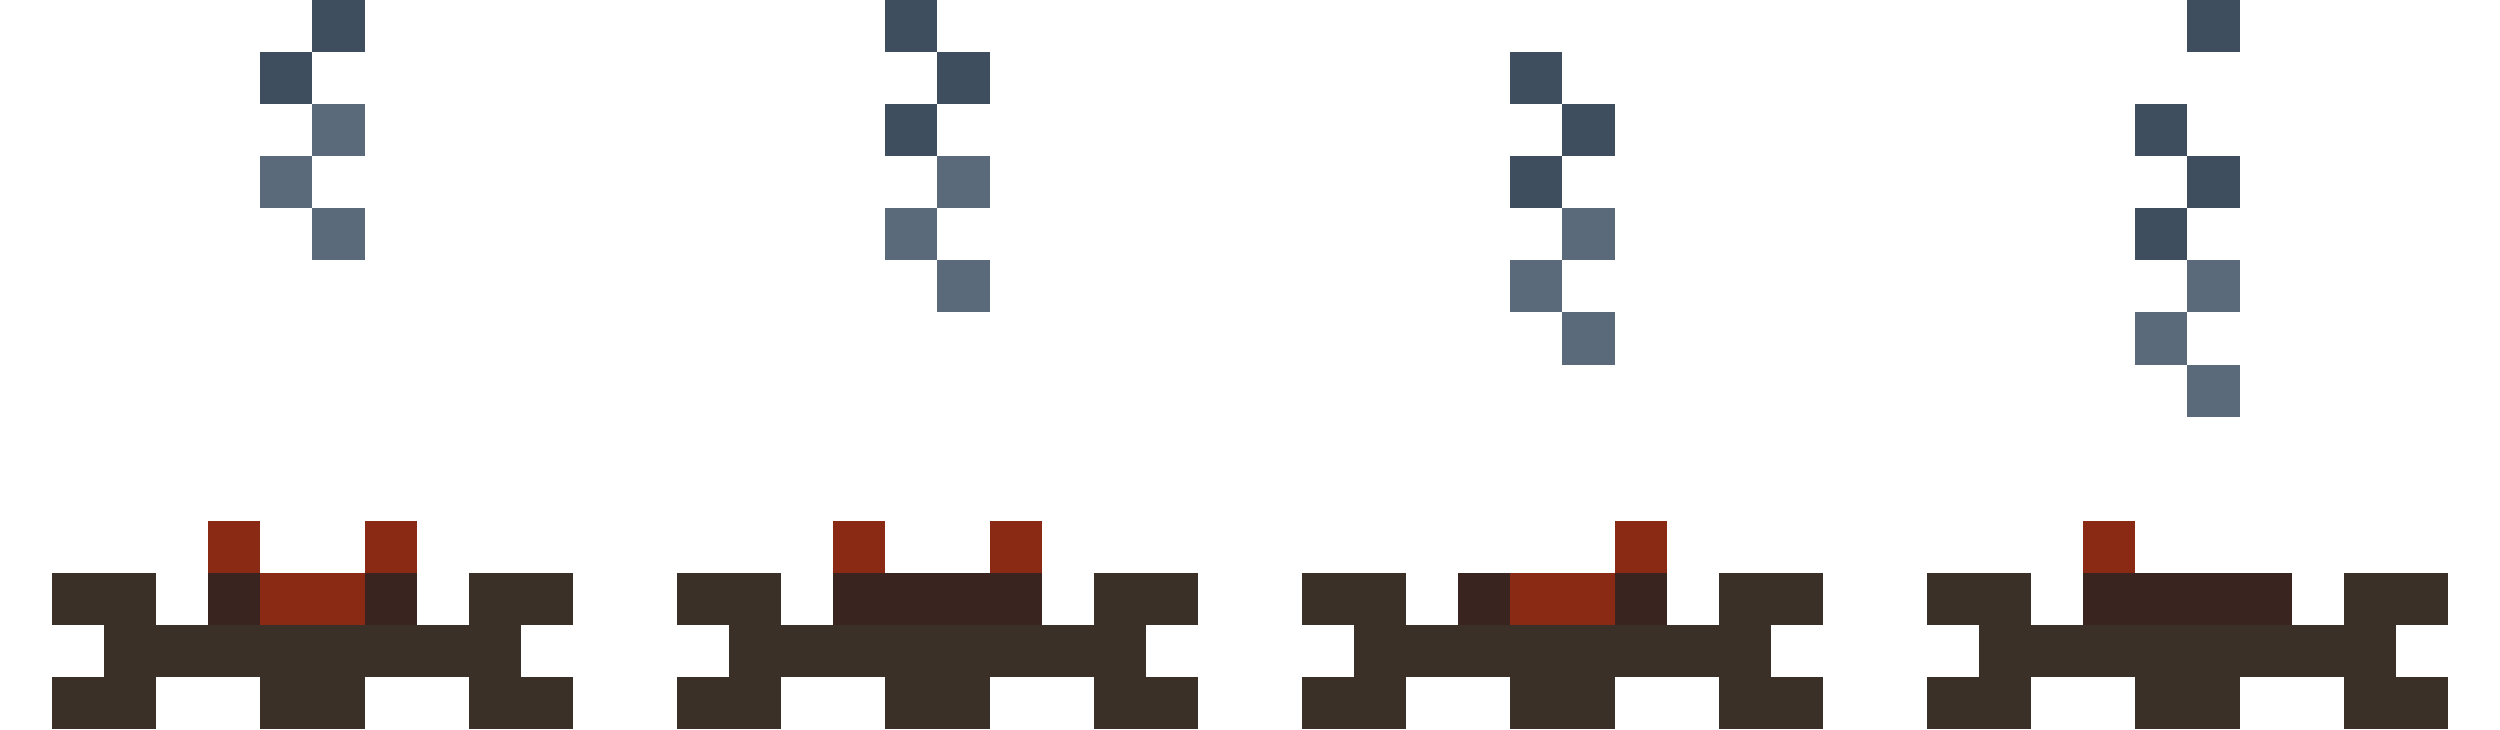
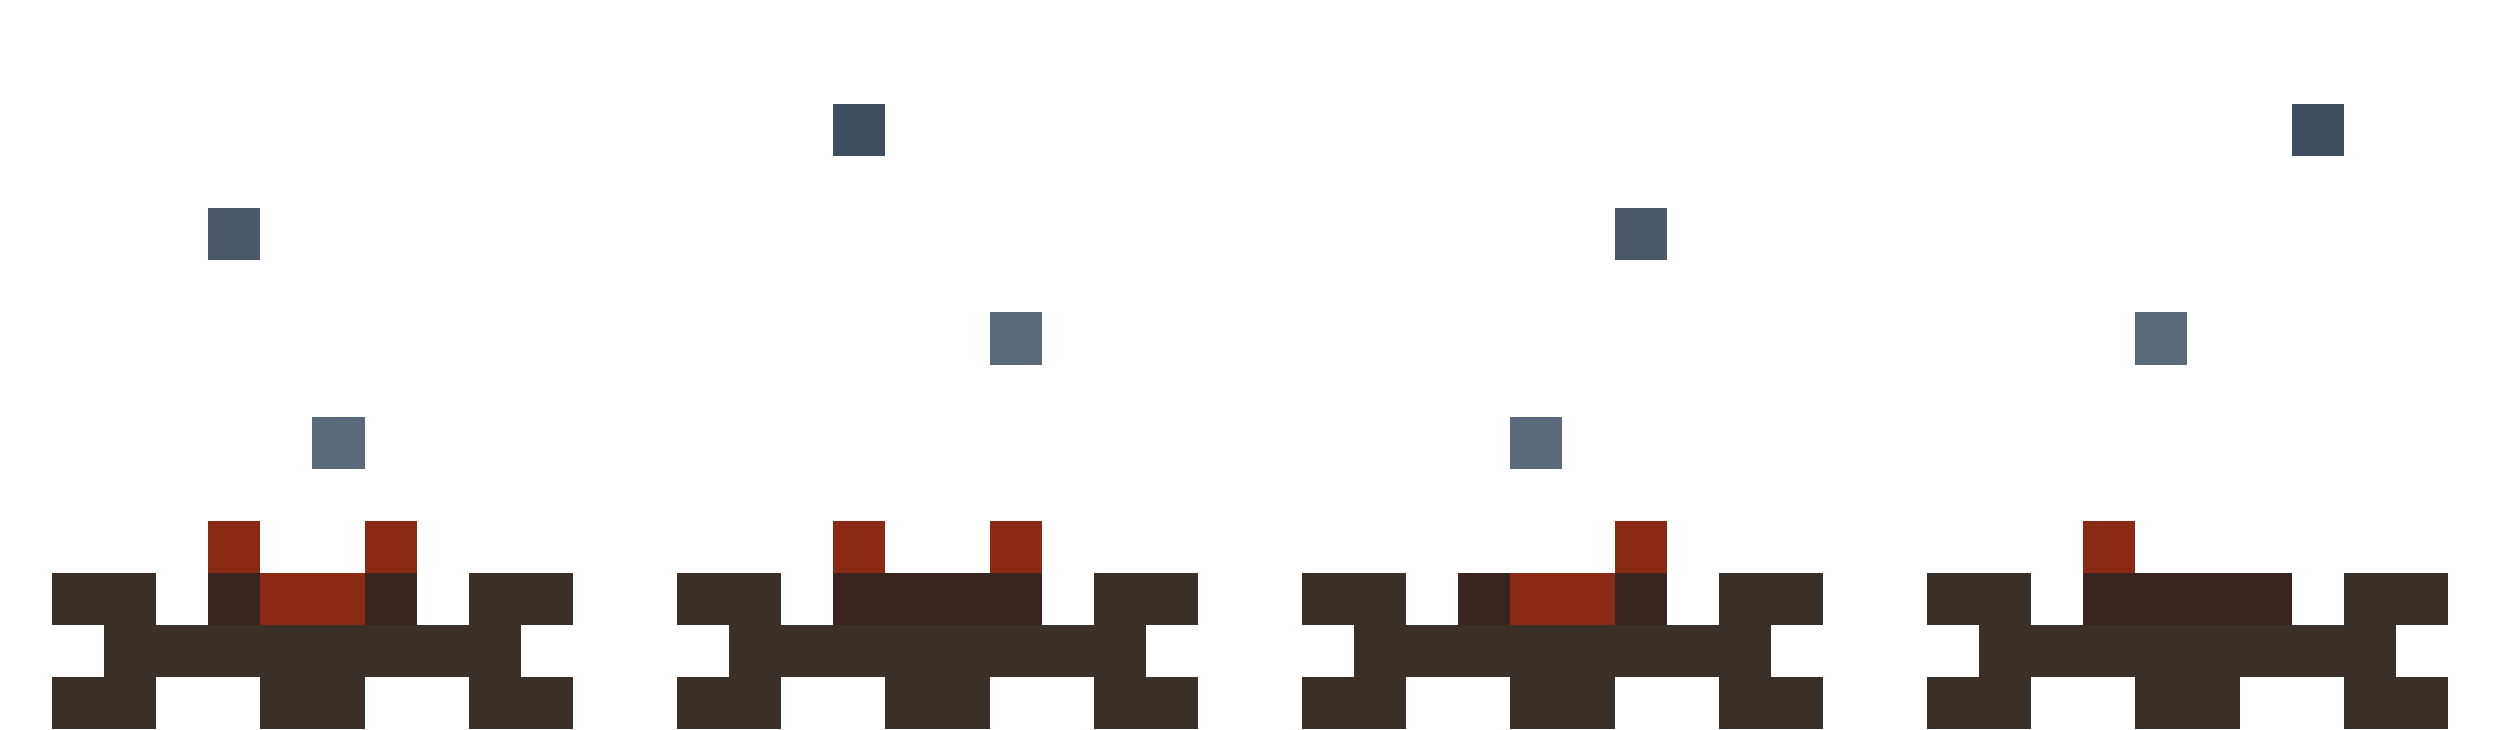
<svg xmlns="http://www.w3.org/2000/svg" width="96" height="28" viewBox="0 0 96 28" shape-rendering="crispEdges">
-   <rect x="12" y="0" width="2" height="2" fill="#3E4E5E" />
-   <rect x="10" y="2" width="2" height="2" fill="#3E4E5E" />
-   <rect x="12" y="4" width="2" height="2" fill="#5A6A7A" />
-   <rect x="10" y="6" width="2" height="2" fill="#5A6A7A" />
-   <rect x="12" y="8" width="2" height="2" fill="#5A6A7A" />
  <rect x="8" y="20" width="2" height="2" fill="#8A2A14" />
  <rect x="14" y="20" width="2" height="2" fill="#8A2A14" />
  <rect x="2" y="22" width="2" height="2" fill="#3A3028" />
  <rect x="4" y="22" width="2" height="2" fill="#3A3028" />
  <rect x="8" y="22" width="2" height="2" fill="#3A2420" />
  <rect x="10" y="22" width="2" height="2" fill="#8A2A14" />
  <rect x="12" y="22" width="2" height="2" fill="#8A2A14" />
  <rect x="14" y="22" width="2" height="2" fill="#3A2420" />
  <rect x="18" y="22" width="2" height="2" fill="#3A3028" />
  <rect x="20" y="22" width="2" height="2" fill="#3A3028" />
  <rect x="4" y="24" width="2" height="2" fill="#3A3028" />
  <rect x="6" y="24" width="2" height="2" fill="#3A3028" />
  <rect x="8" y="24" width="2" height="2" fill="#3A3028" />
  <rect x="10" y="24" width="2" height="2" fill="#3A3028" />
  <rect x="12" y="24" width="2" height="2" fill="#3A3028" />
  <rect x="14" y="24" width="2" height="2" fill="#3A3028" />
  <rect x="16" y="24" width="2" height="2" fill="#3A3028" />
  <rect x="18" y="24" width="2" height="2" fill="#3A3028" />
  <rect x="2" y="26" width="2" height="2" fill="#3A3028" />
  <rect x="4" y="26" width="2" height="2" fill="#3A3028" />
  <rect x="10" y="26" width="2" height="2" fill="#3A3028" />
  <rect x="12" y="26" width="2" height="2" fill="#3A3028" />
  <rect x="18" y="26" width="2" height="2" fill="#3A3028" />
  <rect x="20" y="26" width="2" height="2" fill="#3A3028" />
-   <rect x="34" y="0" width="2" height="2" fill="#3E4E5E" />
-   <rect x="36" y="2" width="2" height="2" fill="#3E4E5E" />
-   <rect x="34" y="4" width="2" height="2" fill="#3E4E5E" />
-   <rect x="36" y="6" width="2" height="2" fill="#5A6A7A" />
-   <rect x="34" y="8" width="2" height="2" fill="#5A6A7A" />
-   <rect x="36" y="10" width="2" height="2" fill="#5A6A7A" />
  <rect x="32" y="20" width="2" height="2" fill="#8A2A14" />
  <rect x="38" y="20" width="2" height="2" fill="#8A2A14" />
  <rect x="26" y="22" width="2" height="2" fill="#3A3028" />
  <rect x="28" y="22" width="2" height="2" fill="#3A3028" />
  <rect x="32" y="22" width="2" height="2" fill="#3A2420" />
  <rect x="34" y="22" width="2" height="2" fill="#3A2420" />
  <rect x="36" y="22" width="2" height="2" fill="#3A2420" />
  <rect x="38" y="22" width="2" height="2" fill="#3A2420" />
  <rect x="42" y="22" width="2" height="2" fill="#3A3028" />
  <rect x="44" y="22" width="2" height="2" fill="#3A3028" />
  <rect x="28" y="24" width="2" height="2" fill="#3A3028" />
  <rect x="30" y="24" width="2" height="2" fill="#3A3028" />
  <rect x="32" y="24" width="2" height="2" fill="#3A3028" />
  <rect x="34" y="24" width="2" height="2" fill="#3A3028" />
  <rect x="36" y="24" width="2" height="2" fill="#3A3028" />
  <rect x="38" y="24" width="2" height="2" fill="#3A3028" />
  <rect x="40" y="24" width="2" height="2" fill="#3A3028" />
  <rect x="42" y="24" width="2" height="2" fill="#3A3028" />
  <rect x="26" y="26" width="2" height="2" fill="#3A3028" />
  <rect x="28" y="26" width="2" height="2" fill="#3A3028" />
  <rect x="34" y="26" width="2" height="2" fill="#3A3028" />
  <rect x="36" y="26" width="2" height="2" fill="#3A3028" />
  <rect x="42" y="26" width="2" height="2" fill="#3A3028" />
  <rect x="44" y="26" width="2" height="2" fill="#3A3028" />
-   <rect x="58" y="2" width="2" height="2" fill="#3E4E5E" />
-   <rect x="60" y="4" width="2" height="2" fill="#3E4E5E" />
-   <rect x="58" y="6" width="2" height="2" fill="#3E4E5E" />
-   <rect x="60" y="8" width="2" height="2" fill="#5A6A7A" />
-   <rect x="58" y="10" width="2" height="2" fill="#5A6A7A" />
-   <rect x="60" y="12" width="2" height="2" fill="#5A6A7A" />
  <rect x="62" y="20" width="2" height="2" fill="#8A2A14" />
  <rect x="50" y="22" width="2" height="2" fill="#3A3028" />
  <rect x="52" y="22" width="2" height="2" fill="#3A3028" />
  <rect x="56" y="22" width="2" height="2" fill="#3A2420" />
  <rect x="58" y="22" width="2" height="2" fill="#8A2A14" />
  <rect x="60" y="22" width="2" height="2" fill="#8A2A14" />
  <rect x="62" y="22" width="2" height="2" fill="#3A2420" />
  <rect x="66" y="22" width="2" height="2" fill="#3A3028" />
  <rect x="68" y="22" width="2" height="2" fill="#3A3028" />
  <rect x="52" y="24" width="2" height="2" fill="#3A3028" />
  <rect x="54" y="24" width="2" height="2" fill="#3A3028" />
  <rect x="56" y="24" width="2" height="2" fill="#3A3028" />
  <rect x="58" y="24" width="2" height="2" fill="#3A3028" />
  <rect x="60" y="24" width="2" height="2" fill="#3A3028" />
  <rect x="62" y="24" width="2" height="2" fill="#3A3028" />
  <rect x="64" y="24" width="2" height="2" fill="#3A3028" />
  <rect x="66" y="24" width="2" height="2" fill="#3A3028" />
  <rect x="50" y="26" width="2" height="2" fill="#3A3028" />
  <rect x="52" y="26" width="2" height="2" fill="#3A3028" />
  <rect x="58" y="26" width="2" height="2" fill="#3A3028" />
  <rect x="60" y="26" width="2" height="2" fill="#3A3028" />
  <rect x="66" y="26" width="2" height="2" fill="#3A3028" />
  <rect x="68" y="26" width="2" height="2" fill="#3A3028" />
-   <rect x="84" y="0" width="2" height="2" fill="#3E4E5E" />
-   <rect x="82" y="4" width="2" height="2" fill="#3E4E5E" />
-   <rect x="84" y="6" width="2" height="2" fill="#3E4E5E" />
-   <rect x="82" y="8" width="2" height="2" fill="#3E4E5E" />
-   <rect x="84" y="10" width="2" height="2" fill="#5A6A7A" />
-   <rect x="82" y="12" width="2" height="2" fill="#5A6A7A" />
-   <rect x="84" y="14" width="2" height="2" fill="#5A6A7A" />
  <rect x="80" y="20" width="2" height="2" fill="#8A2A14" />
  <rect x="74" y="22" width="2" height="2" fill="#3A3028" />
  <rect x="76" y="22" width="2" height="2" fill="#3A3028" />
  <rect x="80" y="22" width="2" height="2" fill="#3A2420" />
  <rect x="82" y="22" width="2" height="2" fill="#3A2420" />
  <rect x="84" y="22" width="2" height="2" fill="#3A2420" />
  <rect x="86" y="22" width="2" height="2" fill="#3A2420" />
  <rect x="90" y="22" width="2" height="2" fill="#3A3028" />
  <rect x="92" y="22" width="2" height="2" fill="#3A3028" />
  <rect x="76" y="24" width="2" height="2" fill="#3A3028" />
  <rect x="78" y="24" width="2" height="2" fill="#3A3028" />
  <rect x="80" y="24" width="2" height="2" fill="#3A3028" />
  <rect x="82" y="24" width="2" height="2" fill="#3A3028" />
  <rect x="84" y="24" width="2" height="2" fill="#3A3028" />
  <rect x="86" y="24" width="2" height="2" fill="#3A3028" />
  <rect x="88" y="24" width="2" height="2" fill="#3A3028" />
  <rect x="90" y="24" width="2" height="2" fill="#3A3028" />
  <rect x="74" y="26" width="2" height="2" fill="#3A3028" />
  <rect x="76" y="26" width="2" height="2" fill="#3A3028" />
  <rect x="82" y="26" width="2" height="2" fill="#3A3028" />
  <rect x="84" y="26" width="2" height="2" fill="#3A3028" />
  <rect x="90" y="26" width="2" height="2" fill="#3A3028" />
  <rect x="92" y="26" width="2" height="2" fill="#3A3028" />
+   <rect x="12" y="16" width="2" height="2" fill="#5A6A7A" />
+   <rect x="8" y="8" width="2" height="2" fill="#4A5A6A" />
+   <rect x="38" y="12" width="2" height="2" fill="#5A6A7A" />
+   <rect x="32" y="4" width="2" height="2" fill="#3E4E5E" />
+   <rect x="62" y="8" width="2" height="2" fill="#4A5A6A" />
+   <rect x="58" y="16" width="2" height="2" fill="#5A6A7A" />
+   <rect x="88" y="4" width="2" height="2" fill="#3E4E5E" />
+   <rect x="82" y="12" width="2" height="2" fill="#5A6A7A" />
</svg>
